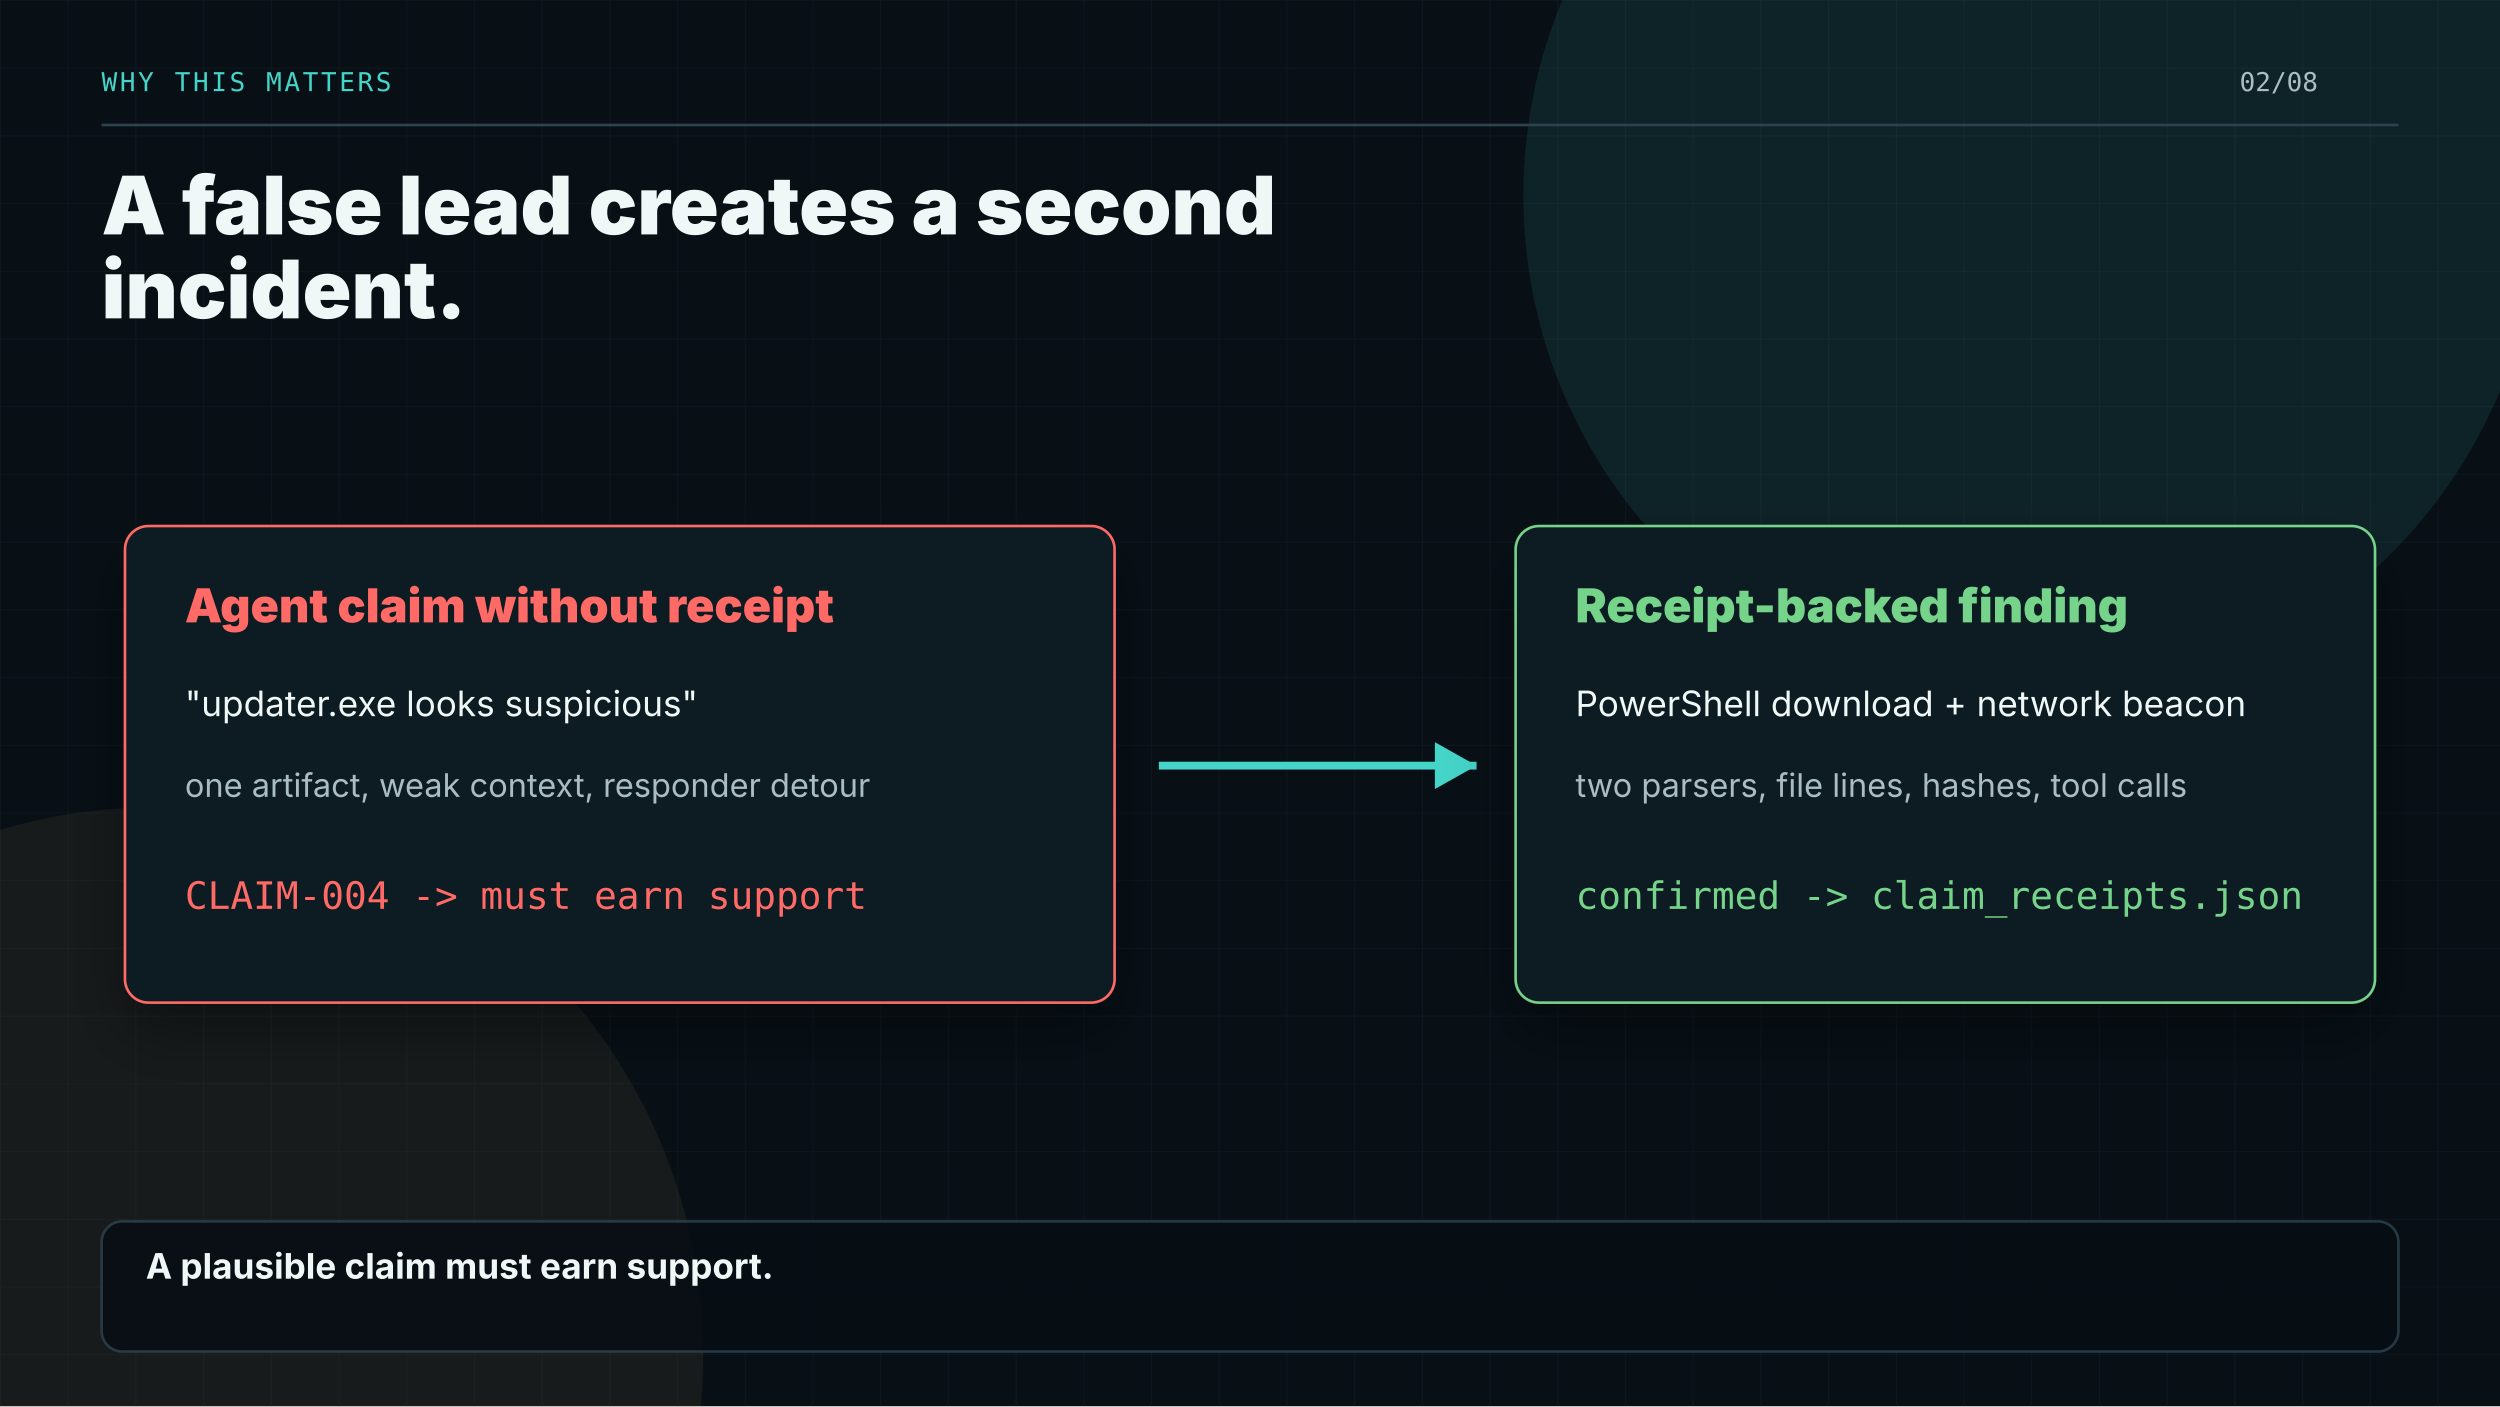
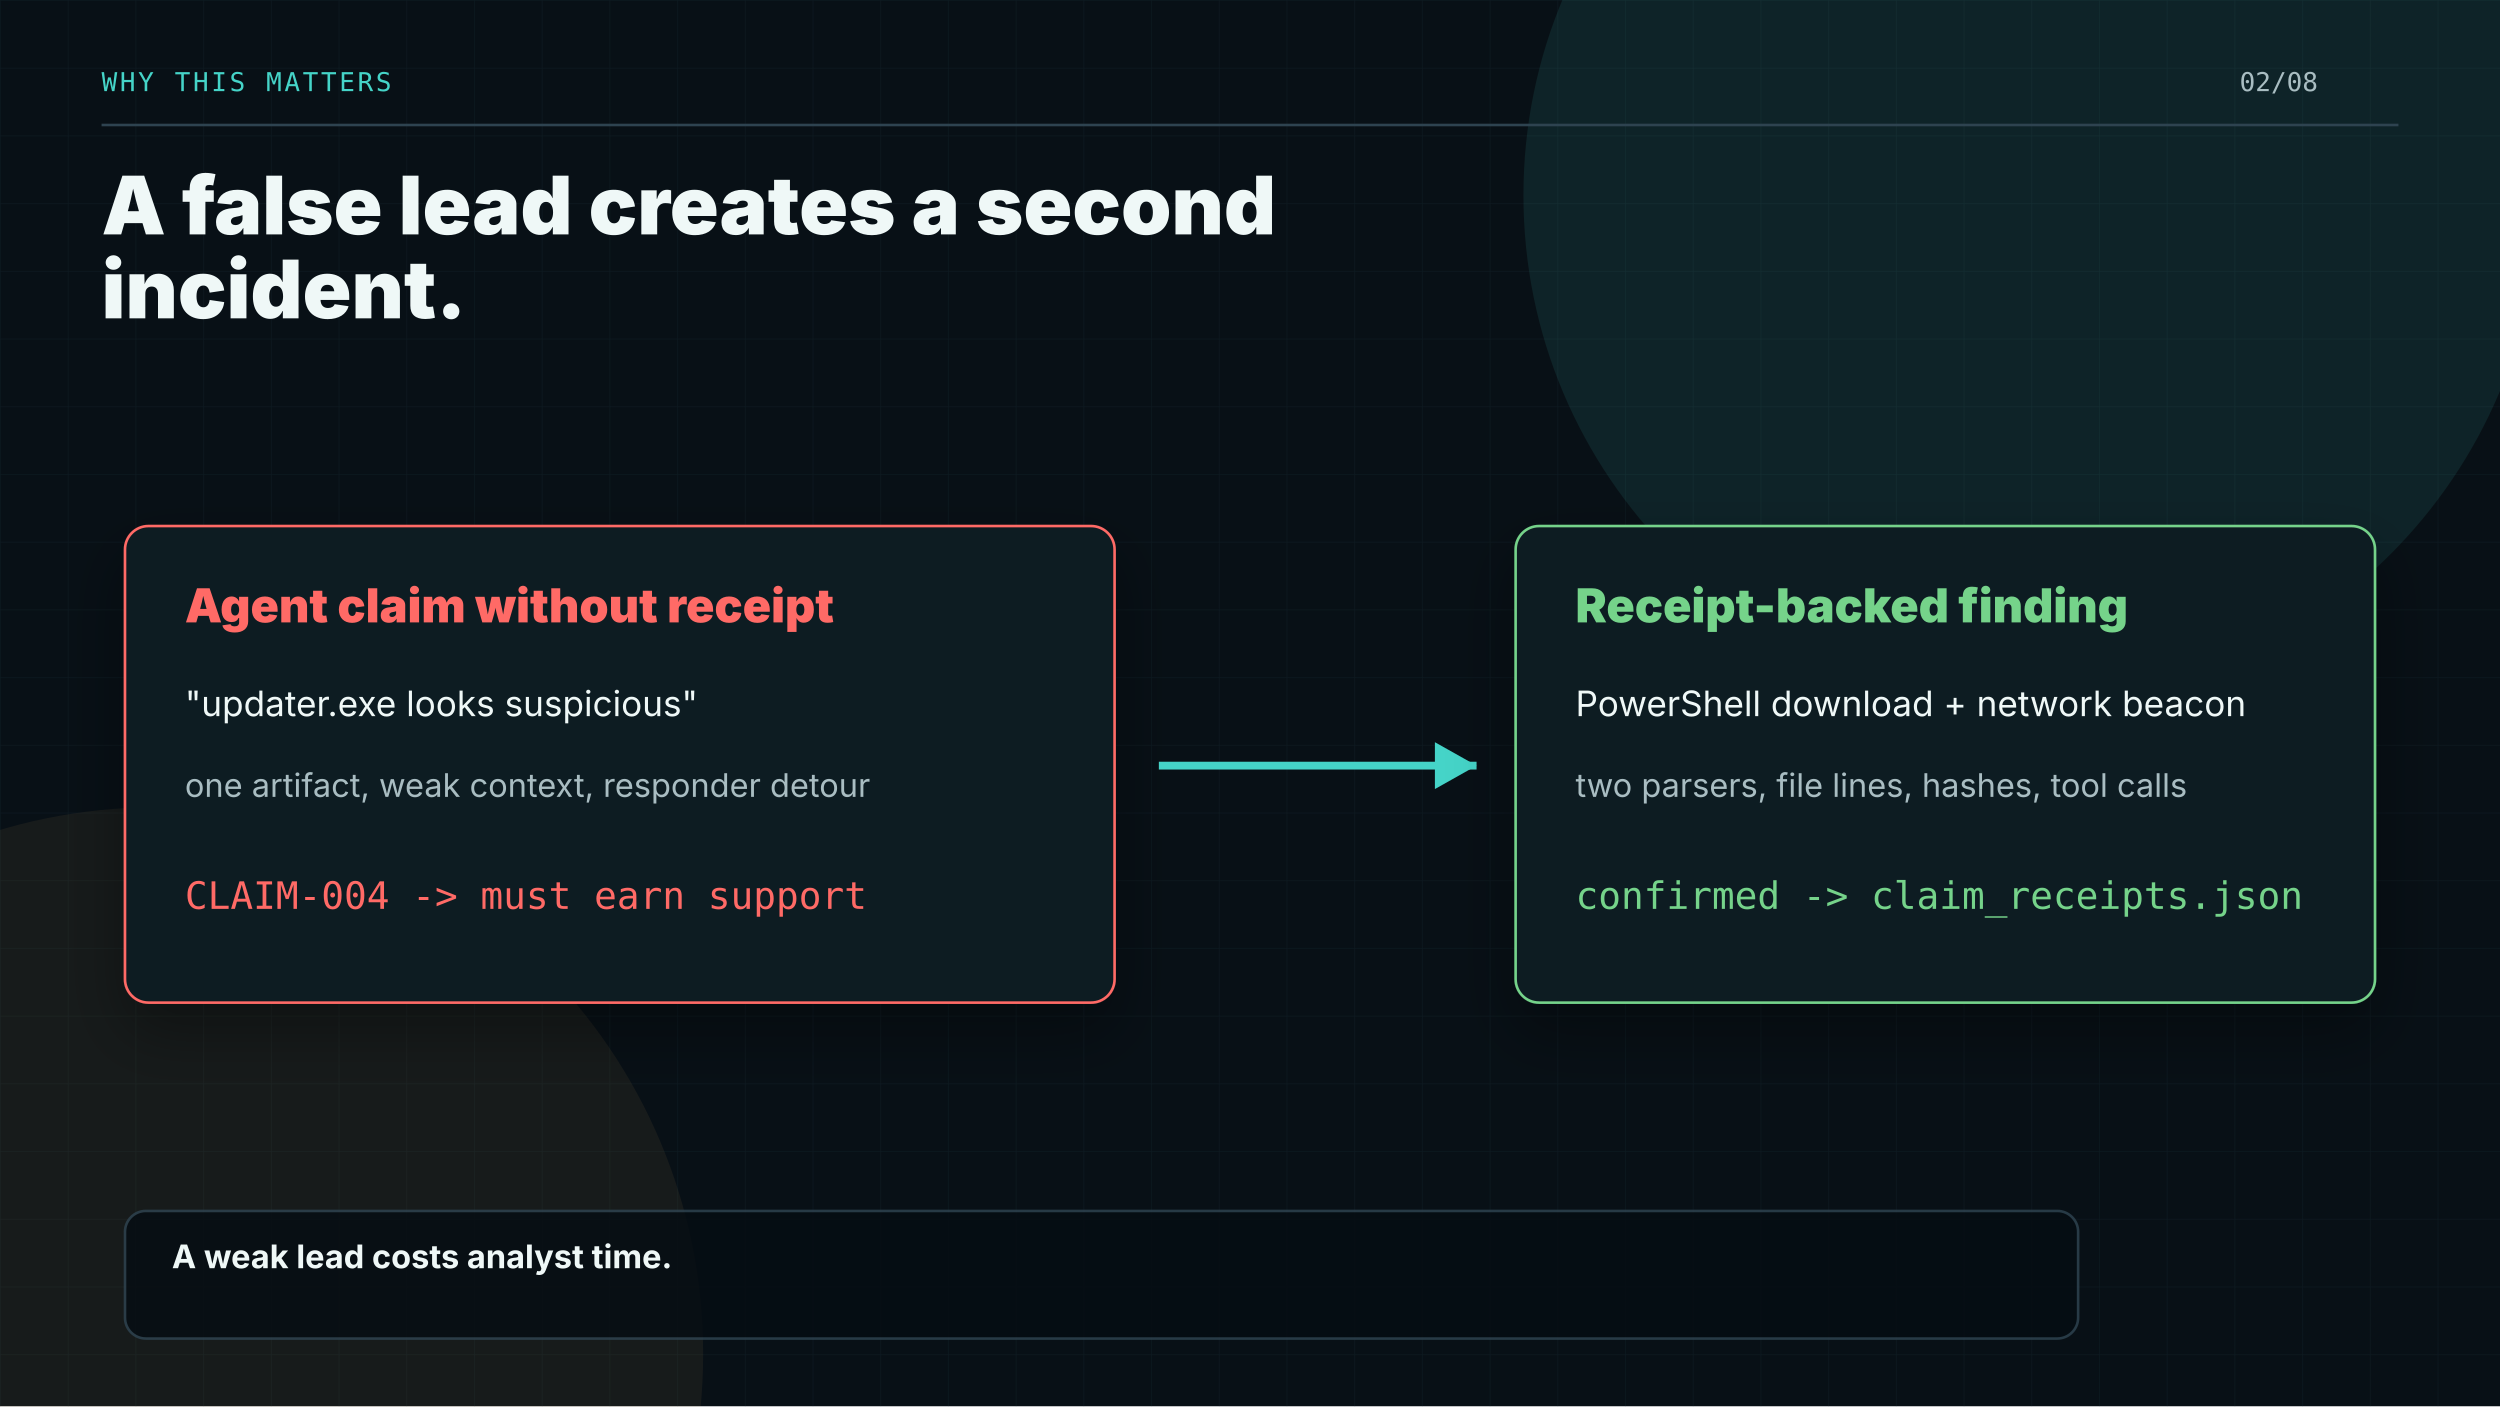
<svg xmlns="http://www.w3.org/2000/svg" width="1920" height="1080" viewBox="0 0 1920 1080">
  <defs>
    <filter id="shadow" x="-30%" y="-30%" width="160%" height="160%">
      <feDropShadow dx="0" dy="22" stdDeviation="24" flood-color="#000" flood-opacity="0.35" />
    </filter>
    <pattern id="grid" width="52" height="52" patternUnits="userSpaceOnUse">
      <path d="M 52 0 L 0 0 0 52" fill="none" stroke="#1c313a" stroke-width="1" />
    </pattern>
  </defs>
  <rect width="1920" height="1080" fill="#081016" />
  <rect width="1920" height="1080" fill="url(#grid)" opacity="0.30" />
  <circle cx="1560" cy="150" r="390" fill="#45d4c8" opacity="0.10" />
  <circle cx="120" cy="1040" r="420" fill="#f2b760" opacity="0.07" />
  <text x="78" y="70" font-family="Menlo, Consolas, monospace" font-size="20" fill="#45d4c8" letter-spacing="2">WHY THIS MATTERS</text>
  <text x="1720" y="70" font-family="Menlo, Consolas, monospace" font-size="20" fill="#a9bdc2">02/08</text>
  <line x1="78" y1="96" x2="1842" y2="96" stroke="#2e4350" stroke-width="2" />
  <text x="78" y="180" font-family="Inter, Helvetica, Arial, sans-serif" font-size="62" font-weight="850" fill="#eff8f7">A false lead creates a second</text>
  <text x="78" y="244.48" font-family="Inter, Helvetica, Arial, sans-serif" font-size="62" font-weight="850" fill="#eff8f7">incident.</text>
  <rect x="96" y="404" width="760" height="366" rx="18" fill="#111b23" stroke="#ff6a66" stroke-width="2" filter="url(#shadow)" />
  <text x="142" y="478" font-family="Inter, Helvetica, Arial, sans-serif" font-size="36" font-weight="850" fill="#ff6a66">Agent claim without receipt</text>
  <text x="142" y="550" font-family="Inter, Helvetica, Arial, sans-serif" font-size="27" fill="#eff8f7">"updater.exe looks suspicious"</text>
  <text x="142" y="612" font-family="Inter, Helvetica, Arial, sans-serif" font-size="25" fill="#a9bdc2">one artifact, weak context, responder detour</text>
  <text x="142" y="698" font-family="Menlo, Consolas, monospace" font-size="29" fill="#ff6a66">CLAIM-004 -&gt; must earn support</text>
  <path d="M 890 588 C 1018 588, 1018 588, 1134 588" fill="none" stroke="#45d4c8" stroke-width="6" />
  <polygon points="1134,588 1102,570 1102,606" fill="#45d4c8" />
  <rect x="1164" y="404" width="660" height="366" rx="18" fill="#111b23" stroke="#75d38a" stroke-width="2" filter="url(#shadow)" />
  <text x="1210" y="478" font-family="Inter, Helvetica, Arial, sans-serif" font-size="36" font-weight="850" fill="#75d38a">Receipt-backed finding</text>
  <text x="1210" y="550" font-family="Inter, Helvetica, Arial, sans-serif" font-size="27" fill="#eff8f7">PowerShell download + network beacon</text>
  <text x="1210" y="612" font-family="Inter, Helvetica, Arial, sans-serif" font-size="25" fill="#a9bdc2">two parsers, file lines, hashes, tool calls</text>
  <text x="1210" y="698" font-family="Menlo, Consolas, monospace" font-size="29" fill="#75d38a">confirmed -&gt; claim_receipts.json</text>
  <g>
-     <rect x="78" y="938" width="1764" height="100" rx="16" fill="#050c12" opacity="0.78" stroke="#2e4350" stroke-width="2" />
-     <text x="112" y="982" font-family="Inter, Helvetica, Arial, sans-serif" font-size="27" font-weight="750" fill="#eff8f7">A plausible claim must earn support.</text>
+     <rect x="96" y="930" width="1500" height="98" rx="16" fill="#050c12" opacity="0.82" stroke="#2e4350" stroke-width="2" />
+     <text x="132" y="974" font-family="Inter, Helvetica, Arial, sans-serif" font-size="25" font-weight="750" fill="#eff8f7">A weak lead costs analyst time.</text>
  </g>
</svg>
